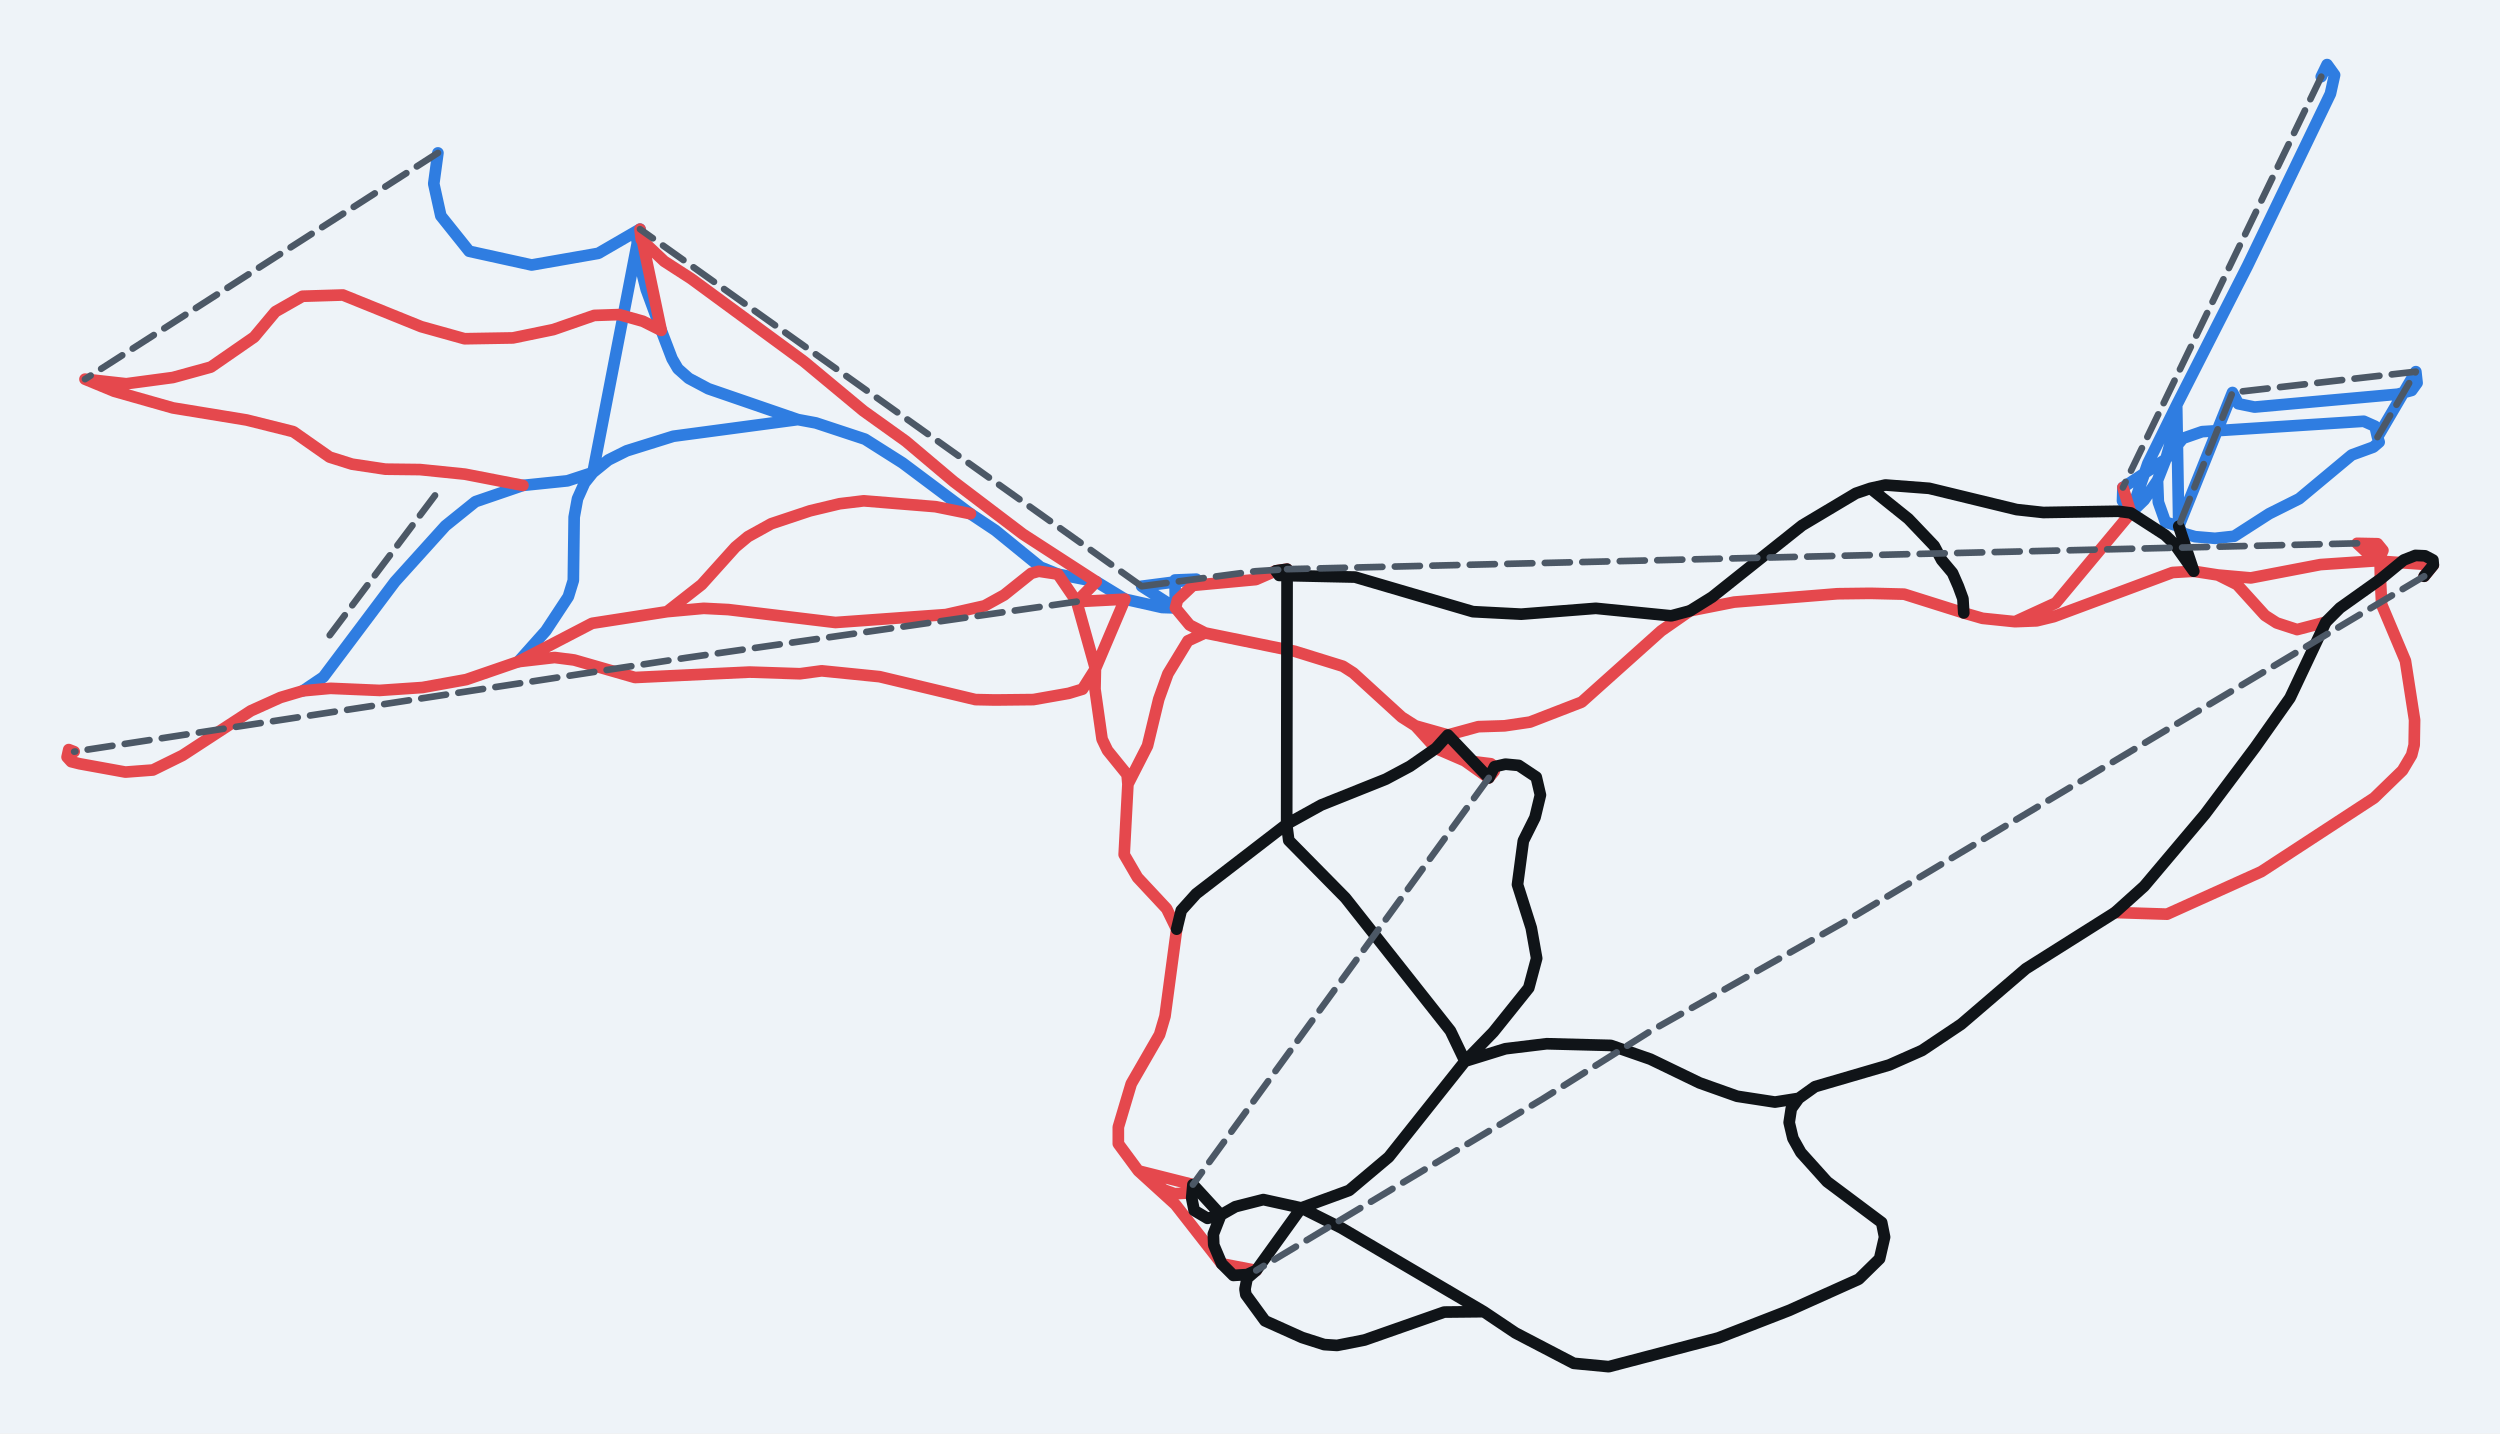
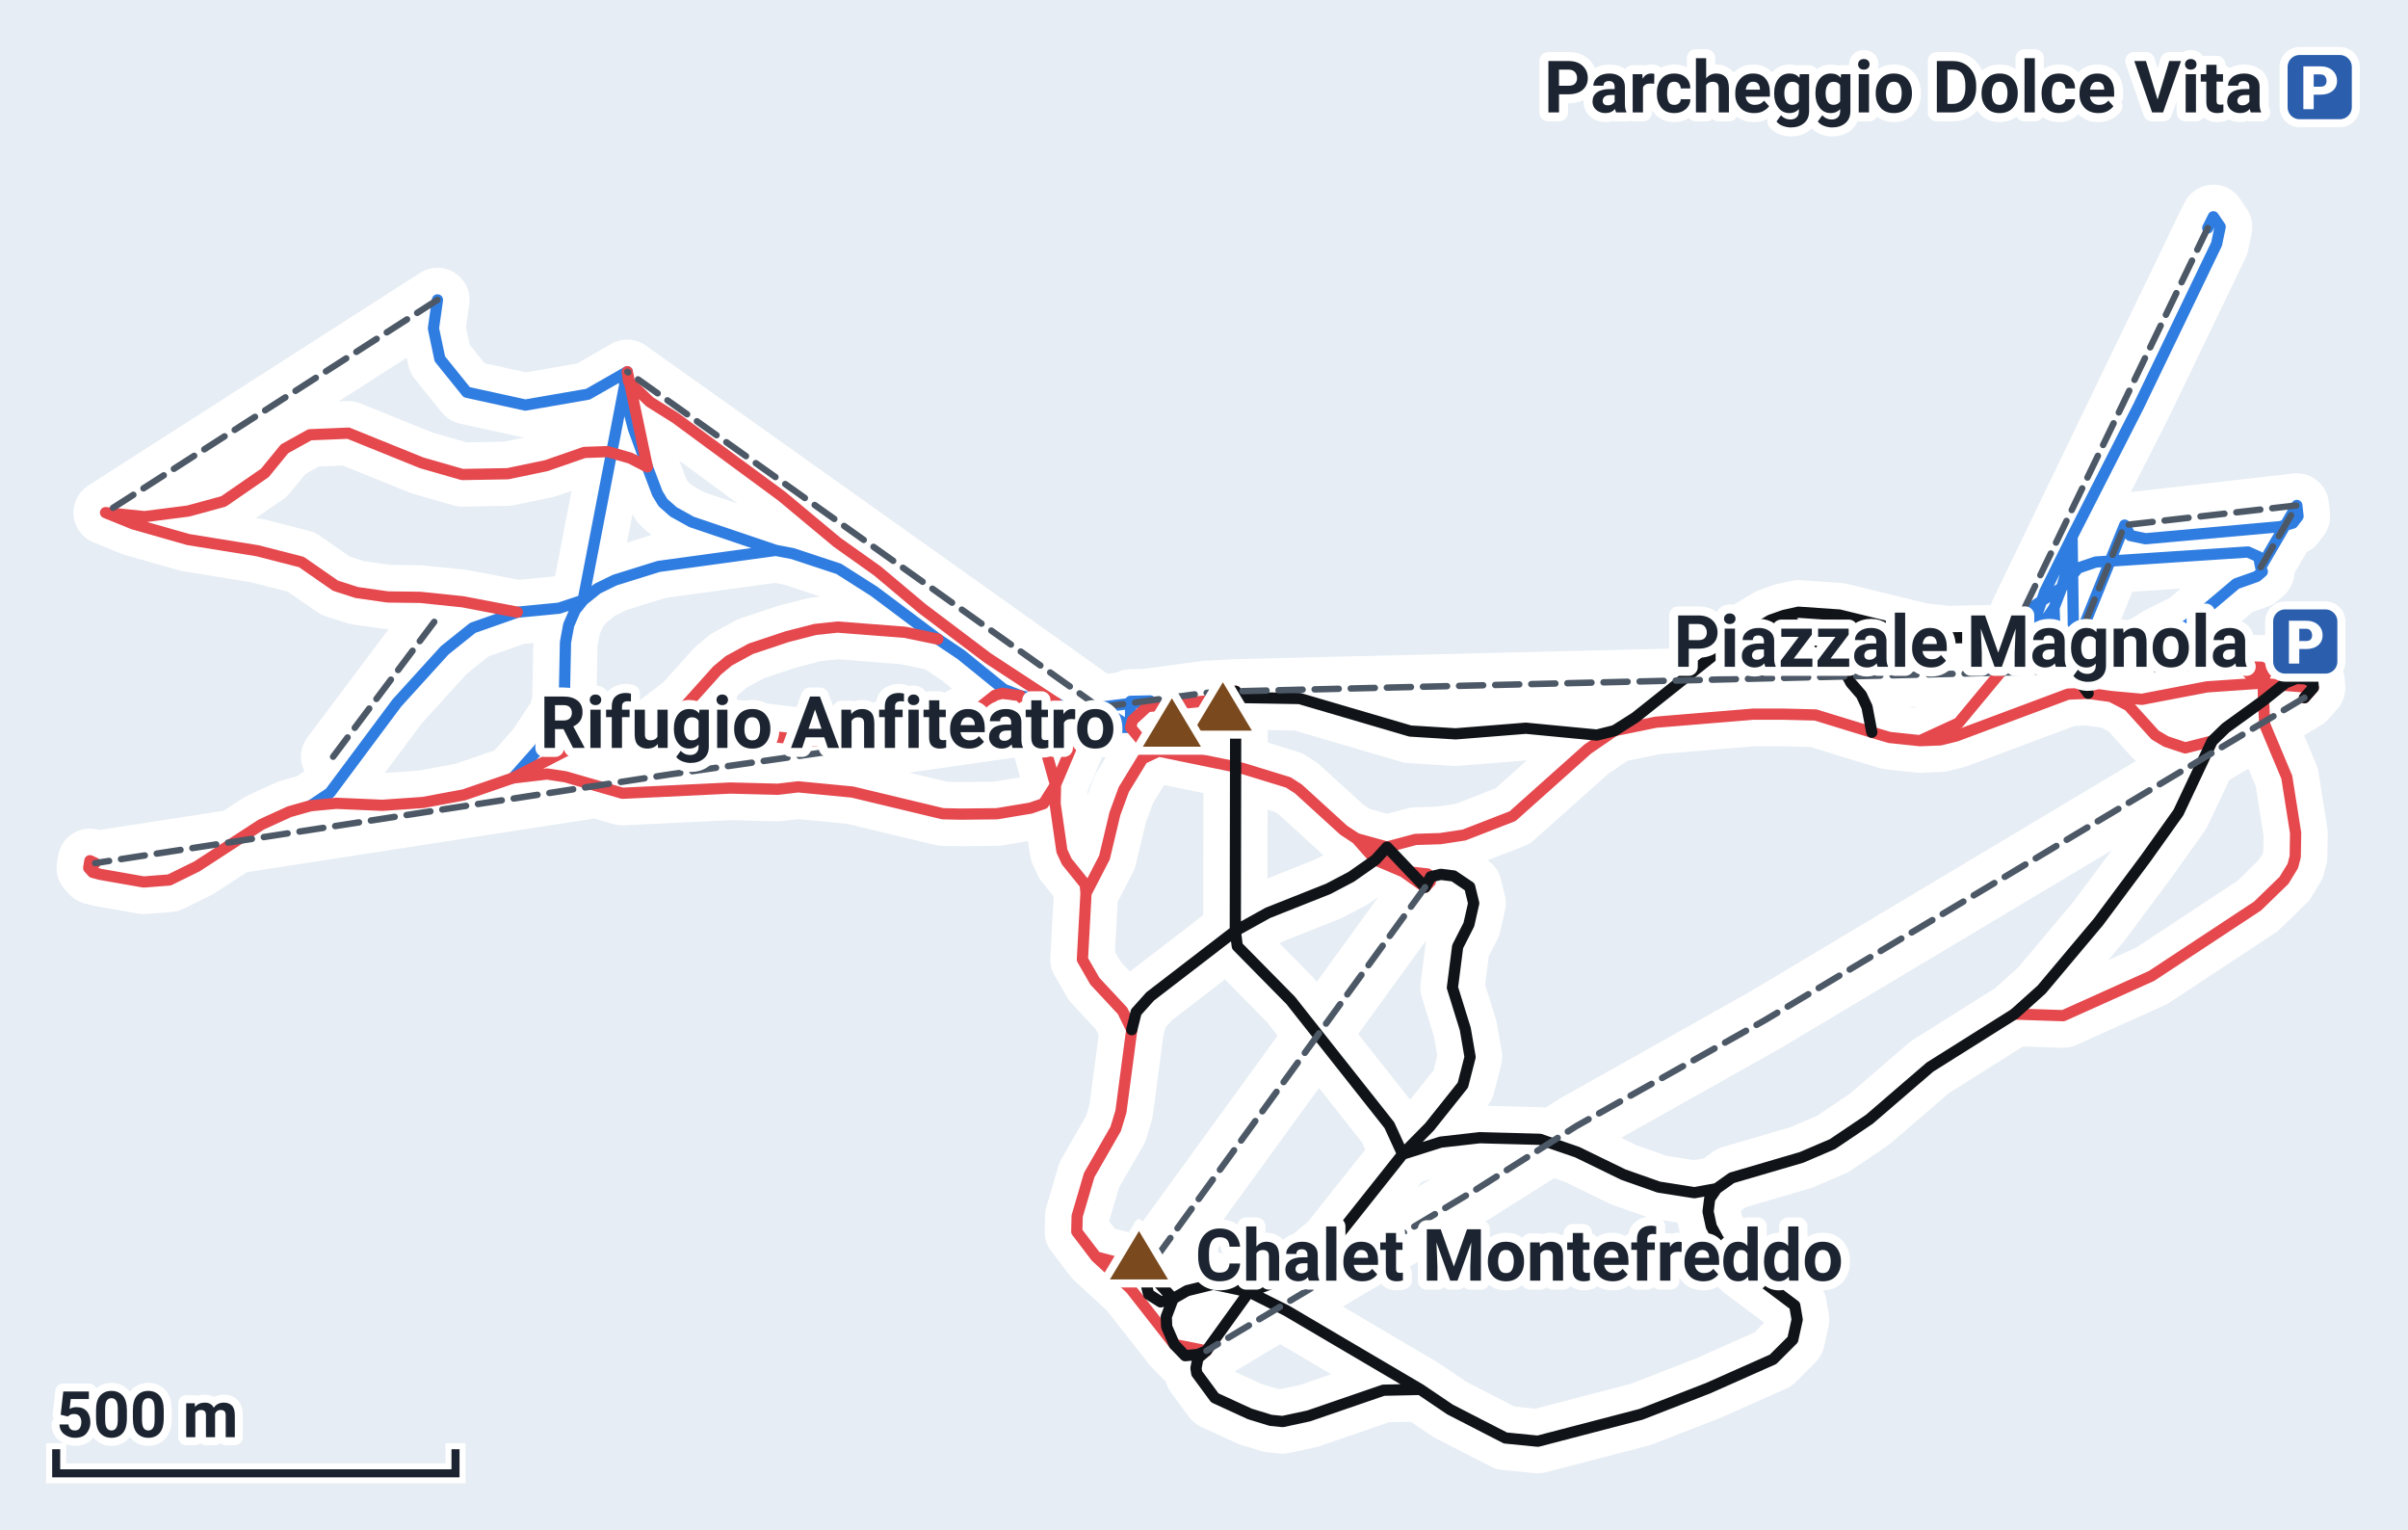
- <svg xmlns="http://www.w3.org/2000/svg" viewBox="0 0 600 344">
-   <rect width="600" height="344" fill="#eef3f8" />
+ <svg xmlns="http://www.w3.org/2000/svg" viewBox="0 0 600 381">
+   <rect width="600" height="381" fill="#e6edf4" />
  <g fill="none" stroke-linecap="round" stroke-linejoin="round">
-     <path d="M522.9 126.3L535.8 94.2L537.2 96.9L541.1 97.7L575.5 94.6L578.8 93.7L580.1 91.9L579.8 89.2L570.6 104.9M509.5 117.0L509.4 120.2L511.4 123.1M511.4 123.1L515.5 111.2L522.4 97.2M522.4 97.2L539.4 63.8L559.3 22.5L560.3 18.0L558.5 15.5L557.1 18.4M522.9 126.3L519.7 125.3L518.0 120.5L517.8 115.3M517.8 115.3L519.8 110.2M519.8 110.2L523.9 105.2L528.5 103.6L567.3 101.1L570.0 102.3L570.6 104.9M153.6 55.0L152.9 57.8L153.3 62.4L155.1 69.5L158.7 79.3M158.7 79.3L161.3 86.1L162.7 88.5L165.3 90.8L170.0 93.3L191.5 100.7M191.5 100.7L195.8 101.5L207.6 105.4L216.6 111.1L232.9 123.3M232.9 123.3L238.9 127.3L249.7 136.1L253.9 137.8M253.9 137.8L263.1 139.6M263.1 139.6L270.0 143.8M270.0 143.8L278.9 145.8L282.1 145.9M282.1 145.9L274.0 140.7M124.4 158.8L131.0 151.4L136.4 143.2L137.6 139.3L137.8 124.1L138.6 119.7L140.3 115.9L142.3 113.4M142.3 113.4L146.0 110.4L150.4 108.2L161.6 104.7L191.5 100.7M72.7 165.8L77.6 162.5L94.8 139.6L106.9 126.2L114.1 120.4L125.5 116.5M125.5 116.5L136.2 115.4L142.3 113.4L153.6 55.0M509.5 117.0L519.8 110.2L521.3 104.9L522.4 97.2L522.9 126.3M282.1 145.9L282.0 139.2M282.0 139.2L287.1 139.0L274.0 140.7M522.9 126.3L523.7 127.9L526.8 128.8L531.6 129.2L536.2 128.7L544.6 123.3L551.8 119.7M551.8 119.7L564.4 109.2L569.6 107.3L571.0 106.1L570.6 104.9M511.4 123.1L514.6 120.0L517.8 115.3M153.6 55.0L143.6 60.8L127.6 63.6L112.6 60.3L105.8 51.8L104.1 44.1L105.1 36.7" stroke="#2f7de1" stroke-width="2.8" />
-     <path d="M357.3 186.7L339.7 174.2L344.6 179.6M344.6 179.6L351.3 182.5L357.8 183.3L358.7 184.0M358.7 184.0L358.6 185.1L357.3 186.7M308.9 136.6L306.2 137.0L301.4 139.1L286.3 140.5L282.6 144.0L282.1 145.9M282.1 145.9L285.5 150.0L289.2 151.9M289.2 151.9L310.7 156.3L322.3 159.9L324.8 161.5L336.4 172.1L339.7 174.2M339.7 174.2L347.5 176.4M347.5 176.4L354.8 174.4L361.1 174.2L367.2 173.3L379.6 168.5L398.7 151.4L405.6 146.6M405.6 146.6L416.2 144.5L441.0 142.5L448.9 142.4L457.0 142.6L471.3 147.1M471.3 147.1L475.8 148.4L483.6 149.2M483.6 149.2L488.8 149.0L492.9 148.0L521.4 137.4L526.5 137.1M526.5 137.1L532.3 138.0M532.3 138.0L540.2 138.7L556.9 135.5L570.2 134.6M570.2 134.6L571.2 133.7M571.2 133.7L571.9 132.1L570.6 130.5L565.7 130.4M153.6 55.0L153.9 57.5L159.4 62.7L165.9 66.9L193.0 86.8L207.2 98.6L217.4 105.9L228.9 115.6L245.5 128.2L263.1 139.6L258.4 144.4M17.8 180.4L16.5 179.9L16.1 181.7L17.1 182.8L19.1 183.3L30.1 185.3L36.7 184.8L43.8 181.3L60.2 170.6L67.3 167.4L72.7 165.8M72.7 165.8L79.3 165.2L91.1 165.7L101.4 165.0L111.9 163.1L124.4 158.8M124.4 158.8L133.1 157.8L137.8 158.4L152.4 162.6L179.9 161.3L192.0 161.7L197.2 161.0L211.1 162.4L234.1 167.9L238.8 168.0L248.0 167.9L256.5 166.4L259.8 165.4L262.9 160.5M262.9 160.5L270.0 143.8M270.0 143.8L258.4 144.4M160.1 146.8L168.9 146.0L174.8 146.3L200.5 149.4L227.0 147.5L236.3 145.4L241.0 142.8L247.5 137.6L249.3 137.1L253.9 137.8L258.4 144.4M124.4 158.8L142.1 149.6L160.1 146.8M160.1 146.8L168.4 140.3L176.5 131.3L179.5 128.8L185.1 125.7L194.4 122.6L201.5 120.9L207.3 120.2L224.5 121.6L232.9 123.3M270.7 188.2L275.4 179.0L278.1 167.8L280.3 161.7L285.1 153.8L289.2 151.9M532.3 138.0L536.9 140.3L543.6 147.7L546.4 149.5L551.3 151.1L558.2 149.3M507.6 219.0L520.1 219.4L542.7 209.2L569.8 191.5L576.6 184.9L578.8 181.2L579.4 178.8L579.5 172.8L577.3 158.6L571.6 145.1L571.3 139.0M571.3 139.0L571.2 133.7L565.7 130.4M286.3 284.3L285.6 286.3L281.9 286.5L279.4 285.6L273.2 281.0M273.2 281.0L268.4 274.5L268.4 270.5L271.5 260.1L278.3 248.3L279.6 243.9L282.4 223.0M282.4 223.0L280.0 218.1L273.0 210.6L269.8 205.1L270.7 188.2M270.7 188.2L270.5 185.9L265.8 180.1L264.5 177.4L262.8 165.4L262.9 160.5L258.4 144.4M301.5 304.9L293.2 303.3L282.1 289.1L273.2 281.0L286.3 284.3M483.6 149.2L493.4 144.7L511.4 123.1L509.5 117.0M565.7 130.4L570.2 134.6L584.0 135.6L581.8 138.3M20.4 91.0L27.4 93.9L41.5 97.9L59.2 100.8L70.4 103.6L79.1 109.7L84.5 111.4L92.5 112.6L100.8 112.7L111.6 113.8L125.5 116.5M20.4 91.0L30.3 92.1L41.5 90.6L50.6 88.1L61.0 80.9L66.1 74.8L72.6 71.1L82.3 70.8L101.1 78.4L111.5 81.3L123.1 81.1L132.8 79.1L142.6 75.7L148.6 75.5L154.3 77.1L158.7 79.3L153.6 55.0" stroke="#e5484d" stroke-width="2.8" />
-     <path d="M308.9 136.6L306.2 137.0L307.0 138.1L325.2 138.5L353.5 146.8L365.1 147.4L383.0 146.0L401.1 147.8L405.6 146.6M405.6 146.6L410.9 143.3L432.5 126.1L445.4 118.4L448.9 117.2M448.9 117.2L452.5 116.4L463.0 117.2L484.0 122.3L490.4 123.0L508.3 122.7L511.4 123.1M511.4 123.1L519.6 128.4L521.8 130.5L526.5 137.1L522.9 126.3M448.9 117.2L458.0 124.5L464.2 131.0L466.0 134.4L468.6 137.5L470.0 140.7L471.1 143.7L471.3 147.1M286.3 284.3L286.0 287.5L286.6 290.5L289.8 292.4L293.0 291.6M293.0 291.6L296.5 289.6L303.2 287.9L312.3 289.9M312.3 289.9L321.9 294.7L356.1 314.8M356.1 314.8L363.7 319.9L377.7 327.2L386.1 328.0L412.4 321.1L429.4 314.5L446.1 307.0L451.1 302.1L452.3 296.9L451.6 293.4L438.5 283.6L432.2 276.6L430.3 273.2L429.4 269.4L429.9 266.1L431.7 263.6M431.7 263.6L435.6 260.8L453.4 255.6L461.3 252.1L470.7 245.8L486.2 232.5L507.6 219.0M507.6 219.0L514.6 212.7L529.2 195.4L541.2 179.4L549.6 167.5L558.2 149.3M558.2 149.3L561.6 145.9L571.3 139.0M571.3 139.0L576.9 134.4L579.7 133.3L582.0 133.4L583.9 134.4L584.0 135.6L581.8 138.3M282.4 223.0L283.5 218.5L287.1 214.5L308.8 197.8M308.8 197.8L317.1 193.2L332.6 187.0L338.4 183.9L344.6 179.6M344.6 179.6L347.5 176.4L357.3 186.7M301.5 304.9L299.3 306.8L298.8 309.4L299.0 310.7L303.6 317.0L312.5 321.0L317.8 322.7L320.9 322.9L327.5 321.6L346.6 314.9L356.1 314.8M301.5 304.9L299.3 305.9L296.0 306.1L293.2 303.3M293.2 303.3L291.3 298.8L291.2 296.2L293.0 291.6L286.3 284.3M301.5 304.9L312.3 289.9L323.8 285.7L333.3 277.7L351.6 254.7M351.6 254.7L358.4 247.7L366.9 237.1L368.8 230.0L367.5 222.7L364.2 212.3L365.6 201.8L368.4 196.2L369.7 190.8L368.7 186.5L364.5 183.7L361.3 183.4L358.7 184.0L357.3 186.7M351.6 254.7L348.1 247.4L322.9 215.5L309.3 201.7L308.8 197.8L308.9 136.6M351.6 254.7L361.3 251.7L371.2 250.5L386.6 250.9L396.1 254.2L407.9 259.9L416.9 263.1L426.0 264.5L431.7 263.6" stroke="#101418" stroke-width="2.8" />
-     <path d="M258.4 144.4L164.5 157.9L17.8 180.4M357.3 186.7L286.3 284.3M274.0 140.7L153.6 55.0M274.0 140.7L301.3 137.1L308.9 136.6M581.8 138.3L444.0 220.5L395.9 247.6L370.3 263.7L301.5 304.9M565.7 130.4L308.9 136.6M557.1 18.4L509.5 117.0M104.4 118.9L78.5 153.3M570.6 104.9L579.8 89.2L535.8 94.2L522.9 126.3M105.1 36.7L20.4 91.0" stroke="#4c5866" stroke-width="1.6" stroke-dasharray="6 3" />
+     <path d="M516.7 162.2L529.4 130.8L530.8 133.4L534.6 134.2L568.1 131.2L571.3 130.3L572.6 128.6L572.3 125.9L563.3 141.3M503.7 153.0L503.6 156.2L505.5 159.0M505.5 159.0L509.5 147.4L516.3 133.7M516.3 133.7L532.9 101.1L552.3 60.8L553.2 56.5L551.5 54.0L550.1 56.8M516.7 162.2L513.6 161.1L512.0 156.5L511.8 151.4M511.8 151.4L513.7 146.4M513.7 146.4L517.8 141.5L522.2 140.0L560.1 137.5L562.8 138.7L563.3 141.3M156.3 92.6L155.6 95.3L156.0 99.7L157.8 106.7L161.3 116.3M161.3 116.3L163.8 122.9L165.2 125.2L167.8 127.5L172.3 130.0L193.3 137.1M193.3 137.1L197.5 137.9L209.0 141.7L217.8 147.3L233.7 159.2M233.7 159.2L239.5 163.1L250.1 171.7L254.2 173.3M254.2 173.3L263.2 175.1M263.2 175.1L269.9 179.2M269.9 179.2L278.6 181.2L281.7 181.2M281.7 181.2L273.9 176.2M127.8 193.8L134.2 186.6L139.5 178.6L140.6 174.8L140.9 160.0L141.7 155.7L143.3 152.0L145.3 149.5M145.3 149.5L148.9 146.6L153.2 144.5L164.1 141.1L193.3 137.1M77.4 200.7L82.2 197.5L98.9 175.1L110.8 162.0L117.8 156.4L128.9 152.5M128.9 152.5L139.3 151.5L145.3 149.5L156.3 92.6M503.7 153.0L513.7 146.4L515.2 141.3L516.3 133.7L516.7 162.2M281.7 181.2L281.7 174.7M281.7 174.7L286.6 174.6L273.9 176.2M516.7 162.2L517.5 163.7L520.6 164.6L525.3 165.0L529.7 164.5L538.0 159.2L545.0 155.7M545.0 155.7L557.2 145.4L562.3 143.6L563.7 142.4L563.3 141.3M505.5 159.0L508.7 156.0L511.8 151.4M156.3 92.6L146.5 98.2L130.9 100.9L116.3 97.7L109.6 89.4L108.0 81.8L109.0 74.7M355.1 221.0L338.0 208.9L342.7 214.2M342.7 214.2L349.3 217.0L355.7 217.7L356.5 218.4M356.5 218.4L356.4 219.6L355.1 221.0M307.9 172.2L305.2 172.5L300.6 174.6L285.9 176.0L282.2 179.4L281.7 181.2M281.7 181.2L285.1 185.3L288.7 187.1M288.7 187.1L309.6 191.4L321.0 194.9L323.5 196.5L334.8 206.8L338.0 208.9M338.0 208.9L345.6 211.0M345.6 211.0L352.7 209.1L358.9 208.9L364.8 208.0L376.9 203.3L395.6 186.6L402.3 182.0M402.3 182.0L412.6 179.9L436.8 177.9L444.5 177.9L452.4 178.1L466.4 182.4M466.4 182.4L470.8 183.7L478.4 184.5M478.4 184.5L483.5 184.3L487.5 183.3L515.3 172.9L520.3 172.7M520.3 172.7L526.0 173.5M526.0 173.5L533.7 174.2L549.9 171.1L563.0 170.2M563.0 170.2L563.9 169.3M563.9 169.3L564.6 167.8L563.4 166.2L558.5 166.1M156.3 92.6L156.6 95.0L161.9 100.1L168.3 104.1L194.8 123.6L208.6 135.1L218.6 142.2L229.8 151.6L246.1 163.9L263.2 175.1L258.6 179.8M23.7 215.0L22.4 214.4L22.1 216.2L23.1 217.3L25.0 217.8L35.8 219.7L42.2 219.2L49.1 215.8L65.1 205.4L72.1 202.2L77.4 200.7M77.4 200.7L83.8 200.1L95.3 200.6L105.4 199.9L115.6 198.0L127.8 193.8M127.8 193.8L136.3 192.8L140.9 193.5L155.1 197.6L182.0 196.3L193.8 196.6L198.9 196.0L212.4 197.3L234.9 202.7L239.4 202.8L248.4 202.7L256.8 201.3L260.0 200.2L263.0 195.5M263.0 195.5L269.9 179.2M269.9 179.2L258.6 179.8M162.6 182.1L171.3 181.4L177.0 181.6L202.1 184.6L227.9 182.8L237.0 180.8L241.6 178.2L247.9 173.2L249.7 172.7L254.2 173.3L258.6 179.8M127.8 193.8L145.1 184.9L162.6 182.1M162.6 182.1L170.8 175.8L178.7 167.0L181.6 164.6L187.1 161.6L196.1 158.6L203.1 156.8L208.7 156.2L225.5 157.5L233.7 159.2M270.6 222.5L275.2 213.6L277.8 202.7L280.0 196.7L284.7 189.0L288.7 187.1M526.0 173.5L530.4 175.8L537.0 183.1L539.7 184.7L544.5 186.3L551.2 184.6M501.9 252.6L514.1 253.0L536.1 243.1L562.5 225.7L569.1 219.3L571.3 215.7L571.9 213.4L572.0 207.5L569.8 193.6L564.3 180.5L564.0 174.5M564.0 174.5L563.9 169.3L558.5 166.1M285.8 316.4L285.2 318.3L281.6 318.5L279.1 317.6L273.1 313.1M273.1 313.1L268.3 306.8L268.4 302.9L271.4 292.7L278.0 281.2L279.3 276.9L282.0 256.5M282.0 256.5L279.7 251.8L272.8 244.4L269.7 239.0L270.6 222.5M270.6 222.5L270.4 220.3L265.8 214.6L264.6 212.0L262.9 200.2L263.0 195.5L258.6 179.8M300.6 336.5L292.6 334.9L281.7 321.0L273.1 313.1L285.8 316.4M478.4 184.5L488.0 180.1L505.5 159.0L503.7 153.0M558.5 166.1L563.0 170.2L576.4 171.3L574.2 173.8M26.3 127.7L33.2 130.5L46.9 134.4L64.2 137.2L75.1 140.0L83.6 145.9L88.9 147.6L96.6 148.7L104.7 148.8L115.3 149.9L128.9 152.5M26.3 127.7L36.0 128.7L46.9 127.3L55.7 124.9L66.0 117.8L70.9 111.8L77.2 108.3L86.8 107.9L105.1 115.3L115.2 118.2L126.5 118.0L136.1 116.0L145.6 112.7L151.4 112.5L157.0 114.1L161.3 116.3L156.3 92.6M307.9 172.2L305.2 172.5L306.0 173.7L323.8 174.0L351.4 182.1L362.7 182.8L380.2 181.4L397.9 183.1L402.3 182.0M402.3 182.0L407.5 178.7L428.5 162.0L441.1 154.5L444.5 153.3M444.5 153.3L448.1 152.5L458.3 153.2L478.8 158.2L485.0 158.9L502.5 158.6L505.5 159.0M505.5 159.0L513.6 164.2L515.7 166.3L520.3 172.7L516.7 162.2M444.5 153.3L453.4 160.3L459.4 166.8L461.2 170.1L463.8 173.1L465.2 176.1L466.4 182.4M285.8 316.4L285.5 319.5L286.2 322.4L289.2 324.3L292.3 323.5M292.3 323.5L295.8 321.5L302.3 319.9L311.2 321.8M311.2 321.8L320.6 326.5L353.9 346.1M353.9 346.1L361.3 351.1L375.1 358.2L383.2 359.0L408.9 352.3L425.6 345.8L441.8 338.6L446.7 333.7L447.8 328.7L447.2 325.2L434.4 315.6L428.2 308.8L426.4 305.5L425.6 301.8L426.0 298.6L427.7 296.1M427.7 296.1L431.5 293.4L448.9 288.3L456.6 285.0L465.8 278.8L480.9 265.8L501.9 252.6M501.9 252.6L508.7 246.5L522.9 229.6L534.6 213.9L542.8 202.4L551.2 184.6M551.2 184.6L554.6 181.3L564.0 174.5M564.0 174.5L569.5 170.1L572.2 169.0L574.5 169.1L576.3 170.0L576.4 171.3L574.2 173.8M282.0 256.5L283.1 252.1L286.6 248.2L307.8 231.9M307.8 231.9L315.9 227.4L331.0 221.4L336.7 218.4L342.7 214.2M342.7 214.2L345.6 211.0L355.1 221.0M300.6 336.5L298.5 338.3L298.0 340.8L298.2 342.1L302.7 348.2L311.4 352.2L316.6 353.8L319.6 354.1L326.1 352.7L344.7 346.3L353.9 346.1M300.6 336.5L298.5 337.4L295.3 337.7L292.6 334.9M292.6 334.9L290.7 330.5L290.6 328.0L292.3 323.5L285.8 316.4M300.6 336.5L311.2 321.8L322.4 317.7L331.7 309.9L349.5 287.5M349.5 287.5L356.2 280.7L364.5 270.3L366.3 263.3L365.1 256.3L361.9 246.0L363.2 235.8L366.0 230.3L367.2 225.0L366.2 220.9L362.2 218.2L359.0 217.8L356.5 218.4L355.1 221.0M349.5 287.5L346.2 280.3L321.6 249.2L308.3 235.7L307.8 231.9L307.9 172.2M349.5 287.5L359.0 284.5L368.7 283.4L383.7 283.8L393.0 287.0L404.5 292.6L413.3 295.7L422.2 297.1L427.7 296.1M258.6 179.8L166.9 192.9L23.7 215.0M355.1 221.0L285.8 316.4M273.9 176.2L156.3 92.6M273.9 176.2L300.4 172.6L307.9 172.2M574.2 173.8L439.8 254.1L392.8 280.5L367.8 296.3L300.6 336.5M558.5 166.1L307.9 172.2M550.1 56.8L503.7 153.0M108.2 154.9L83.0 188.5M563.3 141.3L572.3 125.9L529.4 130.8L516.7 162.2M109.0 74.7L26.3 127.7" stroke="#ffffff" stroke-width="16" />
+     <path d="M516.7 162.2L529.4 130.8L530.8 133.4L534.6 134.2L568.1 131.2L571.3 130.3L572.6 128.6L572.3 125.9L563.3 141.3M503.7 153.0L503.6 156.2L505.5 159.0M505.5 159.0L509.5 147.4L516.3 133.7M516.3 133.7L532.9 101.1L552.3 60.8L553.2 56.5L551.5 54.0L550.1 56.8M516.7 162.2L513.6 161.1L512.0 156.5L511.8 151.4M511.8 151.4L513.7 146.4M513.7 146.4L517.8 141.5L522.2 140.0L560.1 137.5L562.8 138.7L563.3 141.3M156.3 92.6L155.6 95.3L156.0 99.7L157.8 106.7L161.3 116.3M161.3 116.3L163.8 122.9L165.2 125.2L167.8 127.5L172.3 130.0L193.3 137.1M193.3 137.1L197.5 137.9L209.0 141.7L217.8 147.3L233.7 159.2M233.7 159.2L239.5 163.1L250.1 171.7L254.2 173.3M254.2 173.3L263.2 175.1M263.2 175.1L269.9 179.2M269.9 179.2L278.6 181.2L281.7 181.2M281.7 181.2L273.9 176.2M127.8 193.8L134.2 186.6L139.5 178.6L140.6 174.8L140.9 160.0L141.7 155.7L143.3 152.0L145.3 149.5M145.3 149.5L148.9 146.6L153.2 144.5L164.1 141.1L193.3 137.1M77.4 200.7L82.2 197.5L98.9 175.1L110.8 162.0L117.8 156.4L128.9 152.5M128.9 152.5L139.3 151.5L145.3 149.5L156.3 92.6M503.7 153.0L513.7 146.4L515.2 141.3L516.3 133.7L516.7 162.2M281.7 181.2L281.7 174.7M281.7 174.7L286.6 174.6L273.9 176.2M516.7 162.2L517.5 163.7L520.6 164.6L525.3 165.0L529.7 164.5L538.0 159.2L545.0 155.7M545.0 155.7L557.2 145.4L562.3 143.6L563.7 142.4L563.3 141.3M505.5 159.0L508.7 156.0L511.8 151.4M156.3 92.6L146.5 98.2L130.9 100.9L116.3 97.7L109.6 89.4L108.0 81.8L109.0 74.7" stroke="#2f7de1" stroke-width="2.8" />
+     <path d="M355.1 221.0L338.0 208.9L342.7 214.2M342.7 214.2L349.3 217.0L355.7 217.7L356.5 218.4M356.5 218.4L356.4 219.6L355.1 221.0M307.9 172.2L305.2 172.5L300.6 174.6L285.9 176.0L282.2 179.4L281.7 181.2M281.7 181.2L285.1 185.3L288.7 187.1M288.7 187.1L309.6 191.4L321.0 194.9L323.5 196.5L334.8 206.8L338.0 208.9M338.0 208.9L345.6 211.0M345.6 211.0L352.7 209.1L358.9 208.9L364.8 208.0L376.9 203.3L395.6 186.6L402.3 182.0M402.3 182.0L412.6 179.9L436.8 177.9L444.5 177.9L452.4 178.1L466.4 182.4M466.4 182.4L470.8 183.7L478.4 184.5M478.4 184.5L483.5 184.3L487.5 183.3L515.3 172.9L520.3 172.7M520.3 172.7L526.0 173.5M526.0 173.5L533.7 174.2L549.9 171.1L563.0 170.2M563.0 170.2L563.9 169.3M563.9 169.3L564.6 167.8L563.4 166.2L558.5 166.1M156.3 92.6L156.6 95.0L161.9 100.1L168.3 104.1L194.8 123.6L208.6 135.1L218.6 142.2L229.8 151.6L246.1 163.9L263.2 175.1L258.6 179.8M23.7 215.0L22.4 214.4L22.1 216.2L23.1 217.3L25.0 217.8L35.8 219.7L42.2 219.2L49.1 215.8L65.1 205.4L72.1 202.2L77.4 200.7M77.4 200.7L83.8 200.1L95.3 200.6L105.4 199.9L115.6 198.0L127.8 193.8M127.8 193.8L136.3 192.8L140.9 193.5L155.1 197.6L182.0 196.3L193.8 196.6L198.9 196.0L212.4 197.3L234.9 202.7L239.4 202.8L248.4 202.7L256.8 201.3L260.0 200.2L263.0 195.5M263.0 195.5L269.9 179.2M269.9 179.2L258.6 179.8M162.6 182.1L171.3 181.4L177.0 181.6L202.1 184.6L227.9 182.8L237.0 180.8L241.6 178.2L247.9 173.2L249.7 172.7L254.2 173.3L258.6 179.8M127.8 193.8L145.1 184.9L162.6 182.1M162.6 182.1L170.8 175.8L178.7 167.0L181.6 164.6L187.1 161.6L196.1 158.6L203.1 156.8L208.7 156.2L225.5 157.5L233.7 159.2M270.6 222.5L275.2 213.6L277.8 202.7L280.0 196.7L284.7 189.0L288.7 187.1M526.0 173.5L530.4 175.8L537.0 183.1L539.7 184.7L544.5 186.3L551.2 184.6M501.9 252.6L514.1 253.0L536.1 243.1L562.5 225.7L569.1 219.3L571.3 215.7L571.9 213.4L572.0 207.5L569.8 193.6L564.3 180.5L564.0 174.5M564.0 174.5L563.9 169.3L558.5 166.1M285.8 316.4L285.2 318.3L281.6 318.5L279.1 317.6L273.1 313.1M273.1 313.1L268.3 306.8L268.4 302.9L271.4 292.7L278.0 281.2L279.3 276.9L282.0 256.5M282.0 256.5L279.7 251.8L272.8 244.4L269.7 239.0L270.6 222.5M270.6 222.5L270.4 220.3L265.8 214.6L264.6 212.0L262.9 200.2L263.0 195.5L258.6 179.8M300.6 336.5L292.6 334.9L281.7 321.0L273.1 313.1L285.8 316.4M478.4 184.5L488.0 180.1L505.5 159.0L503.7 153.0M558.5 166.1L563.0 170.2L576.4 171.3L574.2 173.8M26.3 127.7L33.2 130.5L46.9 134.4L64.2 137.2L75.1 140.0L83.6 145.9L88.9 147.6L96.6 148.7L104.7 148.8L115.3 149.9L128.9 152.5M26.3 127.7L36.0 128.7L46.9 127.3L55.7 124.9L66.0 117.8L70.9 111.8L77.2 108.3L86.8 107.9L105.1 115.3L115.2 118.2L126.5 118.0L136.1 116.0L145.6 112.7L151.4 112.5L157.0 114.1L161.3 116.3L156.3 92.6" stroke="#e5484d" stroke-width="2.8" />
+     <path d="M307.9 172.2L305.2 172.5L306.0 173.7L323.8 174.0L351.4 182.1L362.7 182.8L380.2 181.4L397.9 183.1L402.3 182.0M402.3 182.0L407.5 178.7L428.5 162.0L441.1 154.5L444.5 153.3M444.5 153.3L448.1 152.5L458.3 153.2L478.8 158.2L485.0 158.9L502.5 158.6L505.5 159.0M505.5 159.0L513.6 164.2L515.7 166.3L520.3 172.7L516.7 162.2M444.5 153.3L453.4 160.3L459.4 166.8L461.2 170.1L463.8 173.1L465.2 176.1L466.4 182.4M285.8 316.4L285.5 319.5L286.2 322.4L289.2 324.3L292.3 323.5M292.3 323.5L295.8 321.5L302.3 319.9L311.2 321.8M311.2 321.8L320.6 326.5L353.9 346.1M353.9 346.1L361.3 351.1L375.1 358.2L383.2 359.0L408.9 352.3L425.6 345.8L441.8 338.6L446.7 333.7L447.8 328.7L447.2 325.2L434.4 315.6L428.2 308.8L426.4 305.5L425.6 301.8L426.0 298.6L427.7 296.1M427.7 296.1L431.5 293.4L448.9 288.3L456.6 285.0L465.8 278.8L480.9 265.8L501.9 252.6M501.9 252.6L508.7 246.5L522.9 229.6L534.6 213.9L542.8 202.4L551.2 184.6M551.2 184.6L554.6 181.3L564.0 174.5M564.0 174.5L569.5 170.1L572.2 169.0L574.5 169.1L576.3 170.0L576.4 171.3L574.2 173.8M282.0 256.5L283.1 252.1L286.6 248.2L307.8 231.9M307.8 231.9L315.9 227.4L331.0 221.4L336.7 218.4L342.7 214.2M342.7 214.2L345.6 211.0L355.1 221.0M300.6 336.5L298.5 338.3L298.0 340.8L298.2 342.1L302.7 348.2L311.4 352.2L316.6 353.8L319.6 354.1L326.1 352.7L344.7 346.3L353.9 346.1M300.6 336.5L298.5 337.4L295.3 337.7L292.6 334.9M292.6 334.9L290.7 330.5L290.6 328.0L292.3 323.5L285.8 316.4M300.6 336.5L311.2 321.8L322.4 317.7L331.7 309.9L349.5 287.5M349.5 287.5L356.2 280.7L364.5 270.3L366.3 263.3L365.1 256.3L361.9 246.0L363.2 235.8L366.0 230.3L367.2 225.0L366.2 220.9L362.2 218.2L359.0 217.8L356.5 218.4L355.1 221.0M349.5 287.5L346.2 280.3L321.6 249.2L308.3 235.7L307.8 231.9L307.9 172.2M349.5 287.5L359.0 284.5L368.7 283.4L383.7 283.8L393.0 287.0L404.5 292.6L413.3 295.7L422.2 297.1L427.7 296.1" stroke="#101418" stroke-width="2.8" />
+     <path d="M258.6 179.8L166.9 192.9L23.7 215.0M355.1 221.0L285.8 316.4M273.9 176.2L156.3 92.6M273.9 176.2L300.4 172.6L307.9 172.2M574.2 173.8L439.8 254.1L392.8 280.5L367.8 296.3L300.6 336.5M558.5 166.1L307.9 172.2M550.1 56.8L503.7 153.0M108.2 154.9L83.0 188.5M563.3 141.3L572.3 125.9L529.4 130.8L516.7 162.2M109.0 74.7L26.3 127.7" stroke="#4c5866" stroke-width="1.6" stroke-dasharray="6 3" />
+   </g>
+   <g font-family="system-ui,-apple-system,Segoe UI,Roboto,sans-serif">
+     <rect x="565.4" y="150.8" width="18" height="18" rx="4" fill="#2b5fae" stroke="#ffffff" stroke-width="2" />
+     <text x="574.4" y="165.3" text-anchor="middle" font-size="15" font-weight="800" fill="#fff">P</text>
+     <text x="560.4" y="166.1" text-anchor="end" font-size="18" font-weight="600" fill="#1b2430" stroke="#ffffff" stroke-width="4.5" stroke-linejoin="round" paint-order="stroke">Piazzale Magnola</text>
+     <rect x="569.0" y="12.7" width="18" height="18" rx="4" fill="#2b5fae" stroke="#ffffff" stroke-width="2" />
+     <text x="578.0" y="27.2" text-anchor="middle" font-size="15" font-weight="800" fill="#fff">P</text>
+     <text x="564.0" y="28.0" text-anchor="end" font-size="18" font-weight="600" fill="#1b2430" stroke="#ffffff" stroke-width="4.5" stroke-linejoin="round" paint-order="stroke">Parcheggio Dolce Vita</text>
+     <path d="M274.8 319.7L283.8 304.7L292.8 319.7Z" fill="#7a4a1e" stroke="#ffffff" stroke-width="2" stroke-linejoin="round" />
+     <text x="297.8" y="319.0" text-anchor="start" font-size="18" font-weight="600" fill="#1b2430" stroke="#ffffff" stroke-width="4.5" stroke-linejoin="round" paint-order="stroke">Chalet Montefreddo</text>
+     <path d="M295.7 183.0L304.7 168.0L313.7 183.0Z" fill="#7a4a1e" stroke="#ffffff" stroke-width="2" stroke-linejoin="round" />
+     <path d="M283.0 187.0L292.0 172.0L301.0 187.0Z" fill="#7a4a1e" stroke="#ffffff" stroke-width="2" stroke-linejoin="round" />
+     <text x="278.0" y="186.3" text-anchor="end" font-size="18" font-weight="600" fill="#1b2430" stroke="#ffffff" stroke-width="4.5" stroke-linejoin="round" paint-order="stroke">Rifugio Anfiteatro</text>
+     <g stroke-linecap="square">
+       <path d="M14 362V367H113.5V362" fill="none" stroke="#ffffff" stroke-width="5" />
+       <path d="M14 362V367H113.5V362" fill="none" stroke="#1b2430" stroke-width="2" />
+     </g>
+     <text x="14.0" y="358.0" text-anchor="start" font-size="16" font-weight="600" fill="#1b2430" stroke="#ffffff" stroke-width="4" stroke-linejoin="round" paint-order="stroke">500 m</text>
  </g>
</svg>
